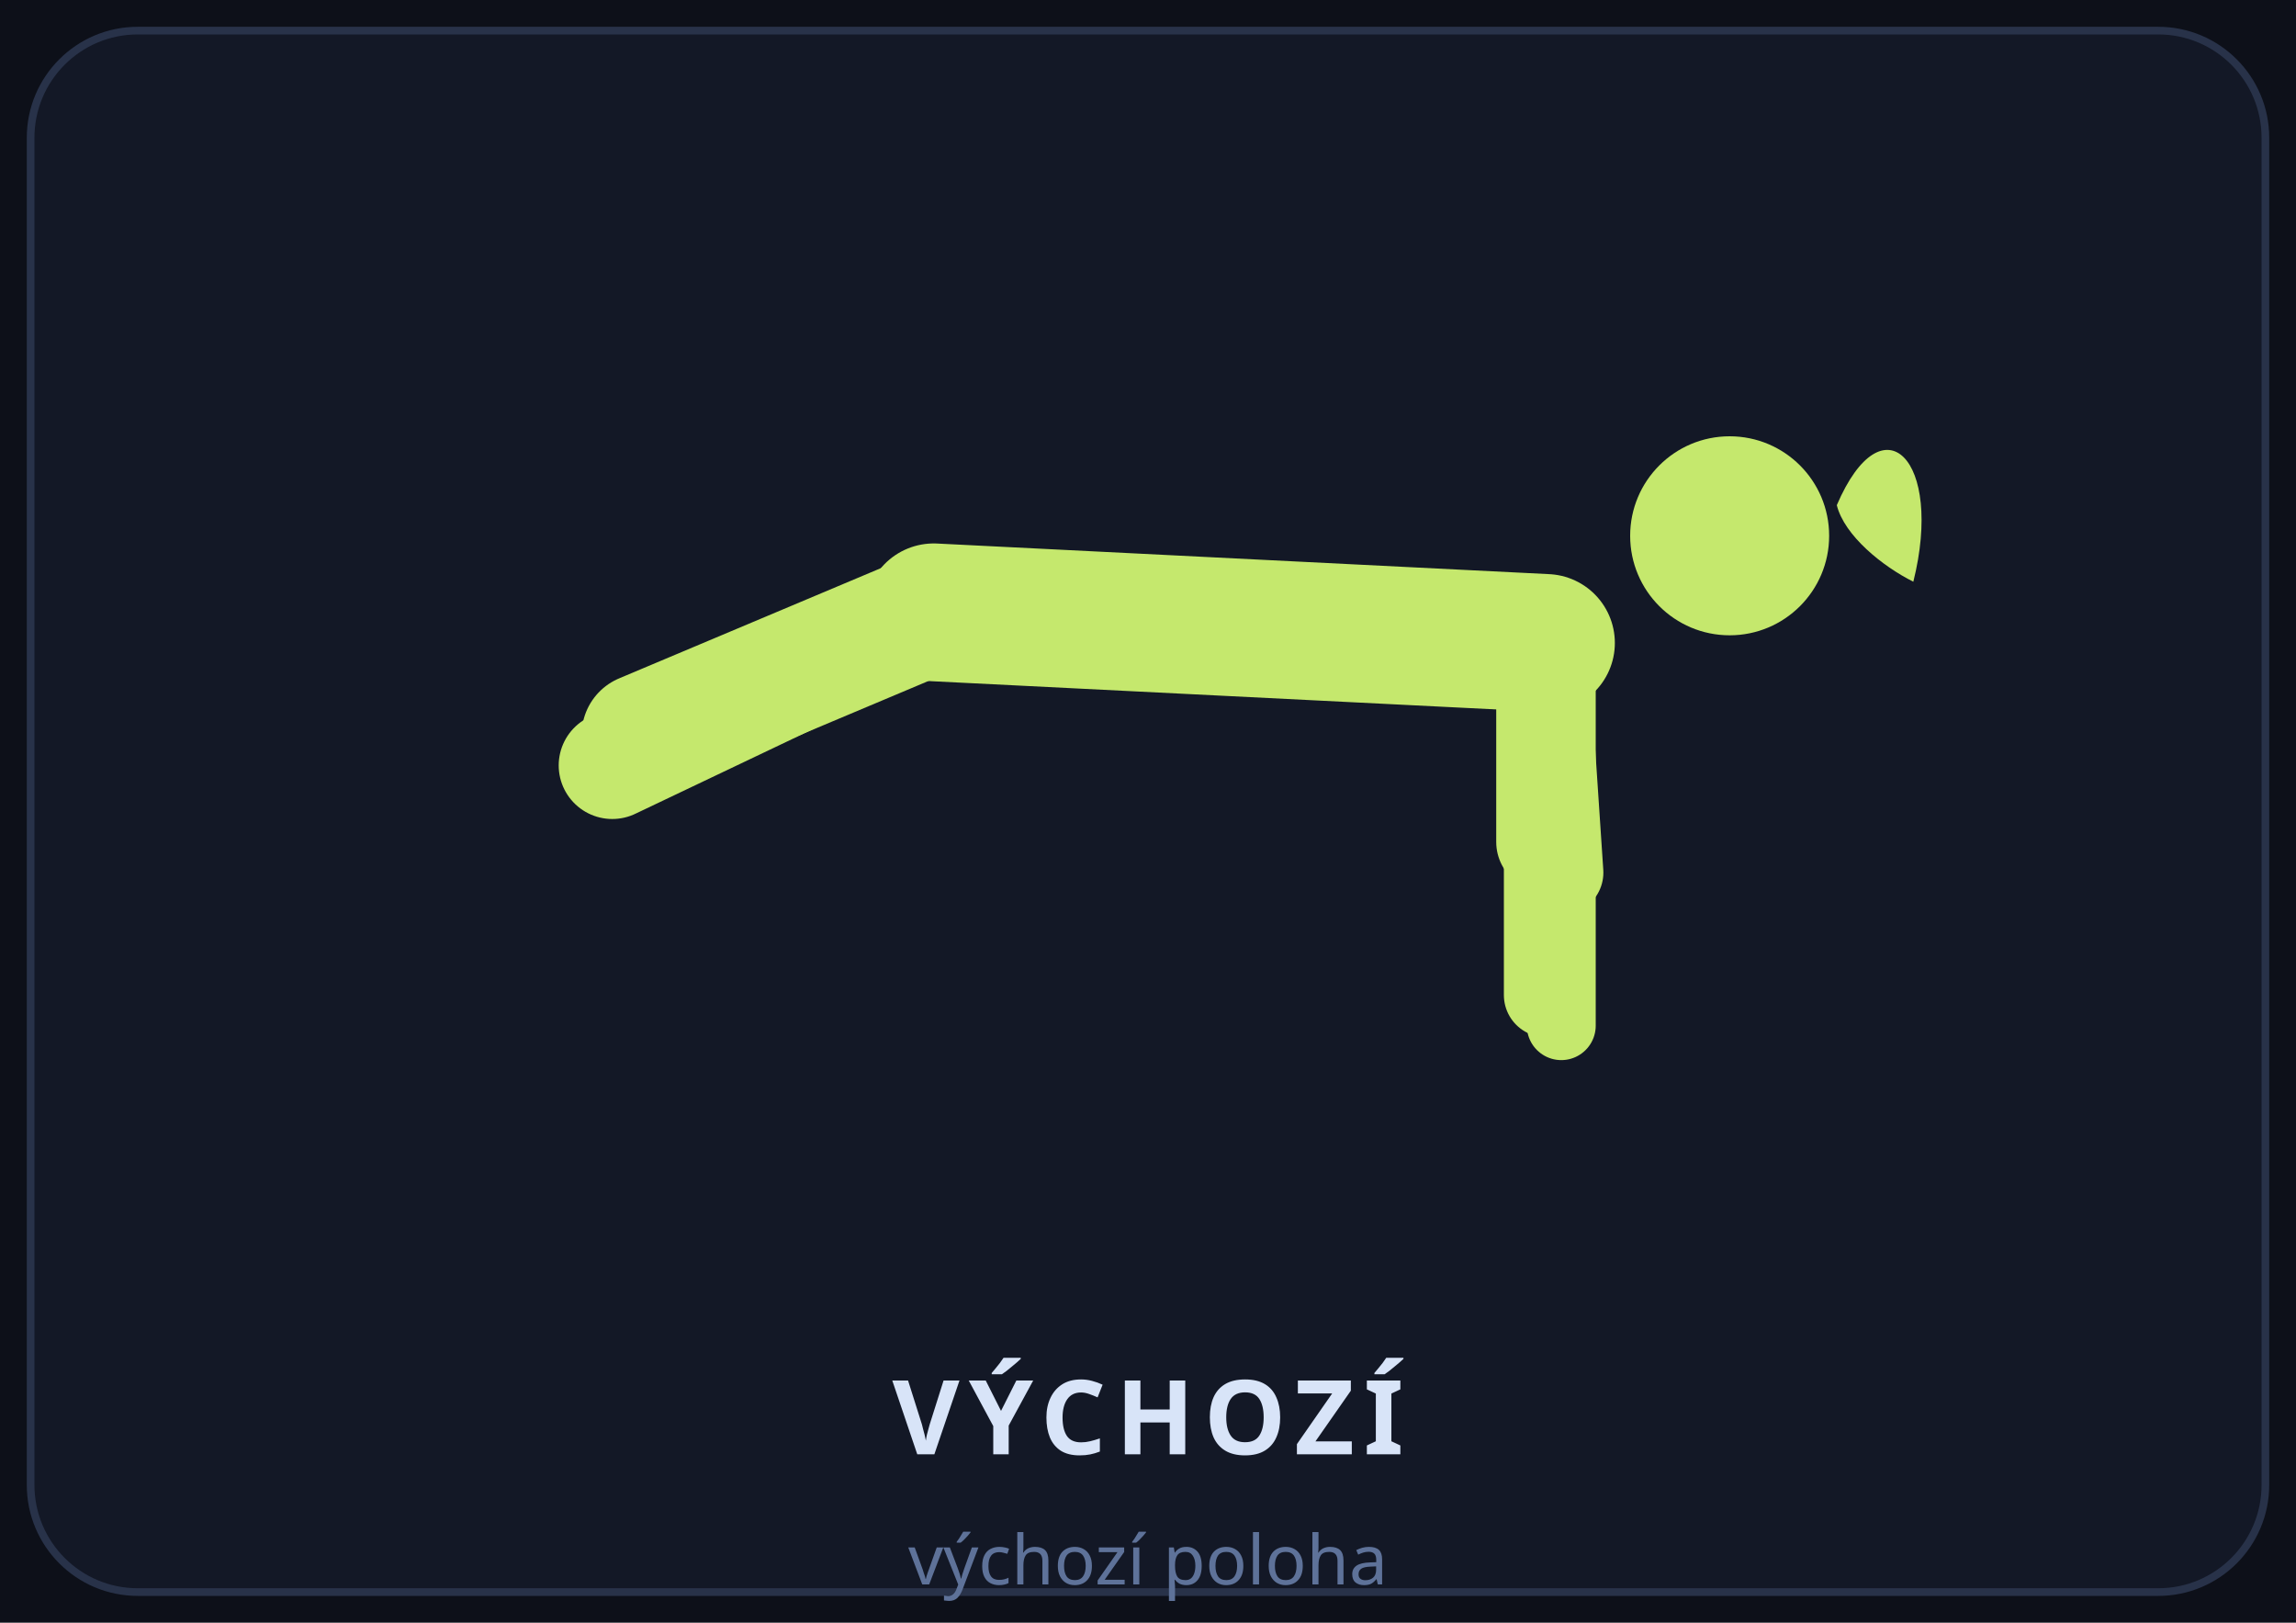
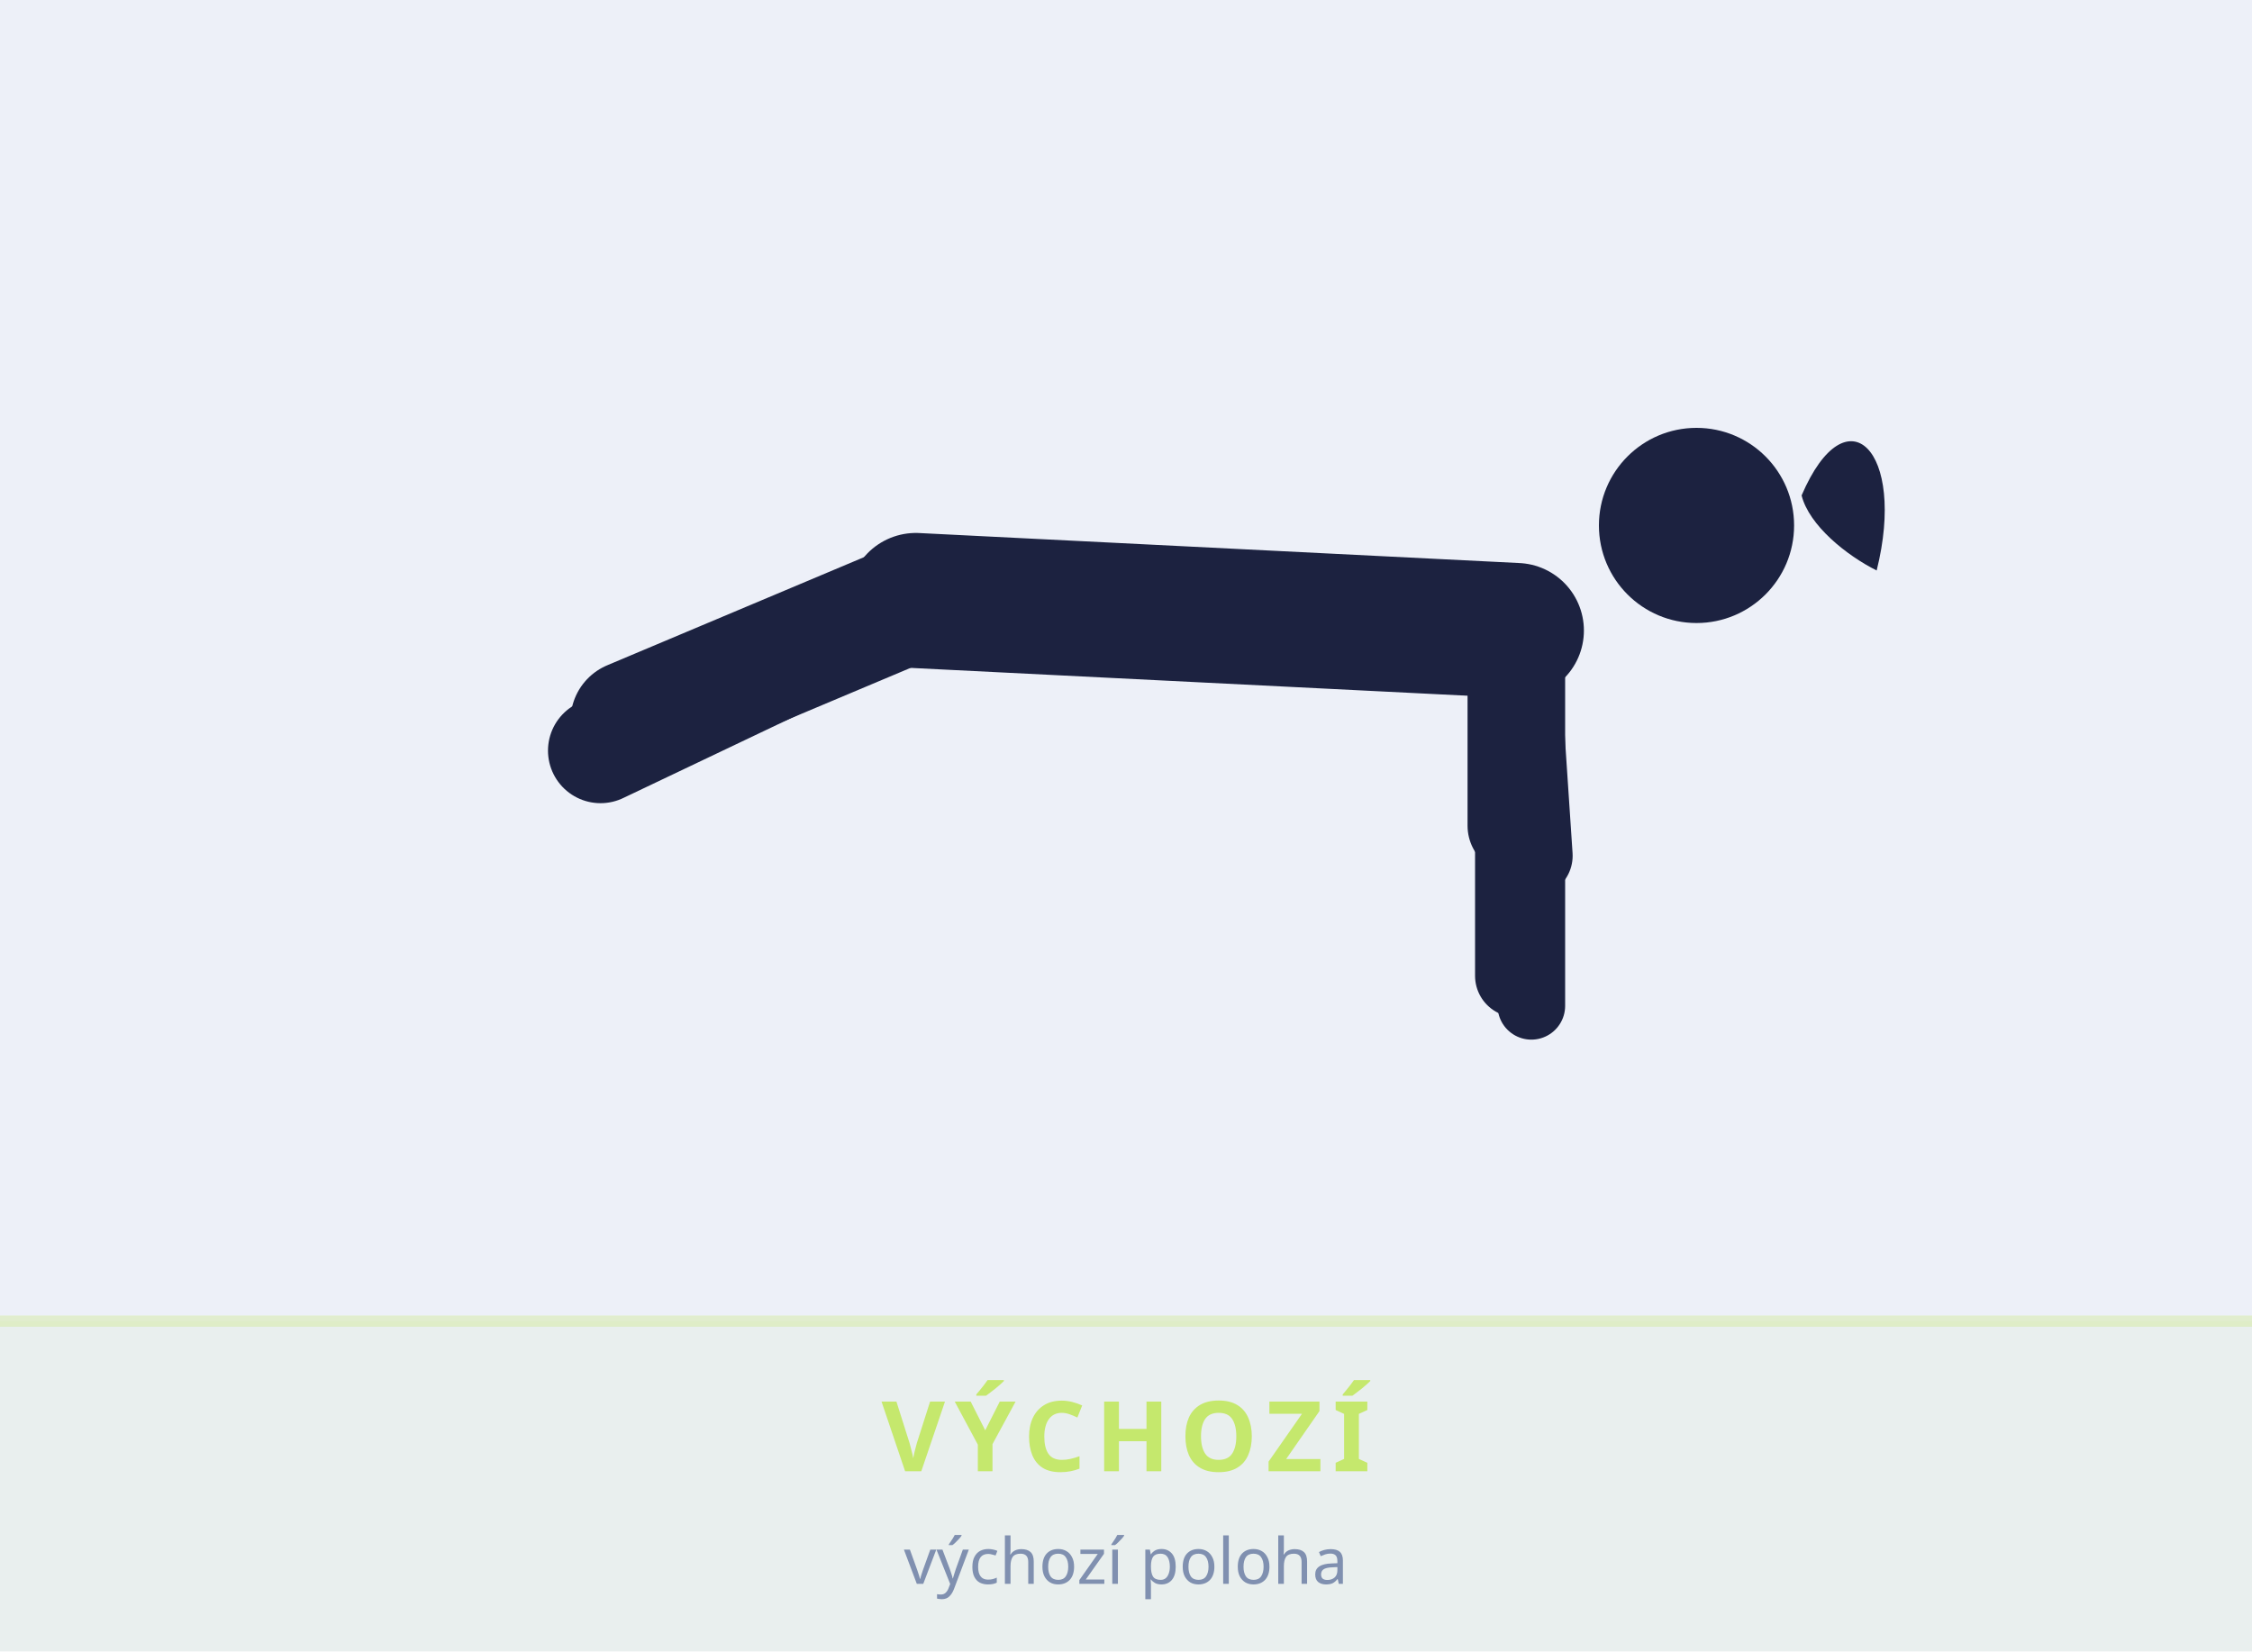
- <svg xmlns="http://www.w3.org/2000/svg" viewBox="0 0 300 212" fill="none" aria-hidden="true">
-   <rect width="300" height="212" fill="#0d1019" />
-   <rect x="4" y="4" width="292" height="204" rx="14" fill="#131826" stroke="#283249" stroke-width="1" />
-   <line x1="202" y1="84" x2="204" y2="114" stroke="#c5e86d" stroke-width="11" stroke-linecap="round" stroke-linejoin="round" />
-   <line x1="204" y1="114" x2="204" y2="134" stroke="#c5e86d" stroke-width="9" stroke-linecap="round" stroke-linejoin="round" />
-   <line x1="122" y1="80" x2="80" y2="100" stroke="#c5e86d" stroke-width="14" stroke-linecap="round" stroke-linejoin="round" />
-   <line x1="202" y1="84" x2="122" y2="80" stroke="#c5e86d" stroke-width="18" stroke-linecap="round" stroke-linejoin="round" />
-   <line x1="122" y1="80" x2="84" y2="96" stroke="#c5e86d" stroke-width="16" stroke-linecap="round" stroke-linejoin="round" />
-   <line x1="202" y1="84" x2="202" y2="110" stroke="#c5e86d" stroke-width="13" stroke-linecap="round" stroke-linejoin="round" />
-   <line x1="202" y1="110" x2="202" y2="130" stroke="#c5e86d" stroke-width="11" stroke-linecap="round" stroke-linejoin="round" />
-   <path d="M240 66 C246 52 254 60 250 76 C246 74 241 70 240 66Z" fill="#c5e86d" />
-   <circle cx="226" cy="70" r="13" fill="#c5e86d" />
-   <text x="150" y="190" text-anchor="middle" fill="#d8e4f8" font-family="'Segoe UI',system-ui,sans-serif" font-size="13.5" font-weight="700" letter-spacing="0.09em">VÝCHOZÍ</text>
-   <text x="150" y="207" text-anchor="middle" fill="#5e7299" font-family="'Segoe UI',system-ui,sans-serif" font-size="9" font-weight="400">výchozí poloha</text>
+ <svg xmlns="http://www.w3.org/2000/svg" viewBox="0 0 300 220" fill="none" aria-hidden="true">
+   <rect width="300" height="220" fill="#edf0f8" />
+   <rect x="0" y="176" width="300" height="44" fill="#c5e86d" opacity="0.08" />
+   <line x1="0" y1="176" x2="300" y2="176" stroke="#c5e86d" stroke-width="1.5" opacity="0.3" />
+   <line x1="202" y1="84" x2="204" y2="114" stroke="#1c2240" stroke-width="11" stroke-linecap="round" stroke-linejoin="round" />
+   <line x1="204" y1="114" x2="204" y2="134" stroke="#1c2240" stroke-width="9" stroke-linecap="round" stroke-linejoin="round" />
+   <line x1="122" y1="80" x2="80" y2="100" stroke="#1c2240" stroke-width="14" stroke-linecap="round" stroke-linejoin="round" />
+   <line x1="202" y1="84" x2="122" y2="80" stroke="#1c2240" stroke-width="18" stroke-linecap="round" stroke-linejoin="round" />
+   <line x1="122" y1="80" x2="84" y2="96" stroke="#1c2240" stroke-width="16" stroke-linecap="round" stroke-linejoin="round" />
+   <line x1="202" y1="84" x2="202" y2="110" stroke="#1c2240" stroke-width="13" stroke-linecap="round" stroke-linejoin="round" />
+   <line x1="202" y1="110" x2="202" y2="130" stroke="#1c2240" stroke-width="11" stroke-linecap="round" stroke-linejoin="round" />
+   <path d="M240 66 C246 52 254 60 250 76 C246 74 241 70 240 66Z" fill="#1c2240" />
+   <circle cx="226" cy="70" r="13" fill="#1c2240" />
+   <text x="150" y="196" text-anchor="middle" fill="#c5e86d" font-family="'Segoe UI',system-ui,sans-serif" font-size="13" font-weight="700" letter-spacing="0.1em">VÝCHOZÍ</text>
+   <text x="150" y="211" text-anchor="middle" fill="#8090b0" font-family="'Segoe UI',system-ui,sans-serif" font-size="8.5" font-weight="400">výchozí poloha</text>
</svg>
